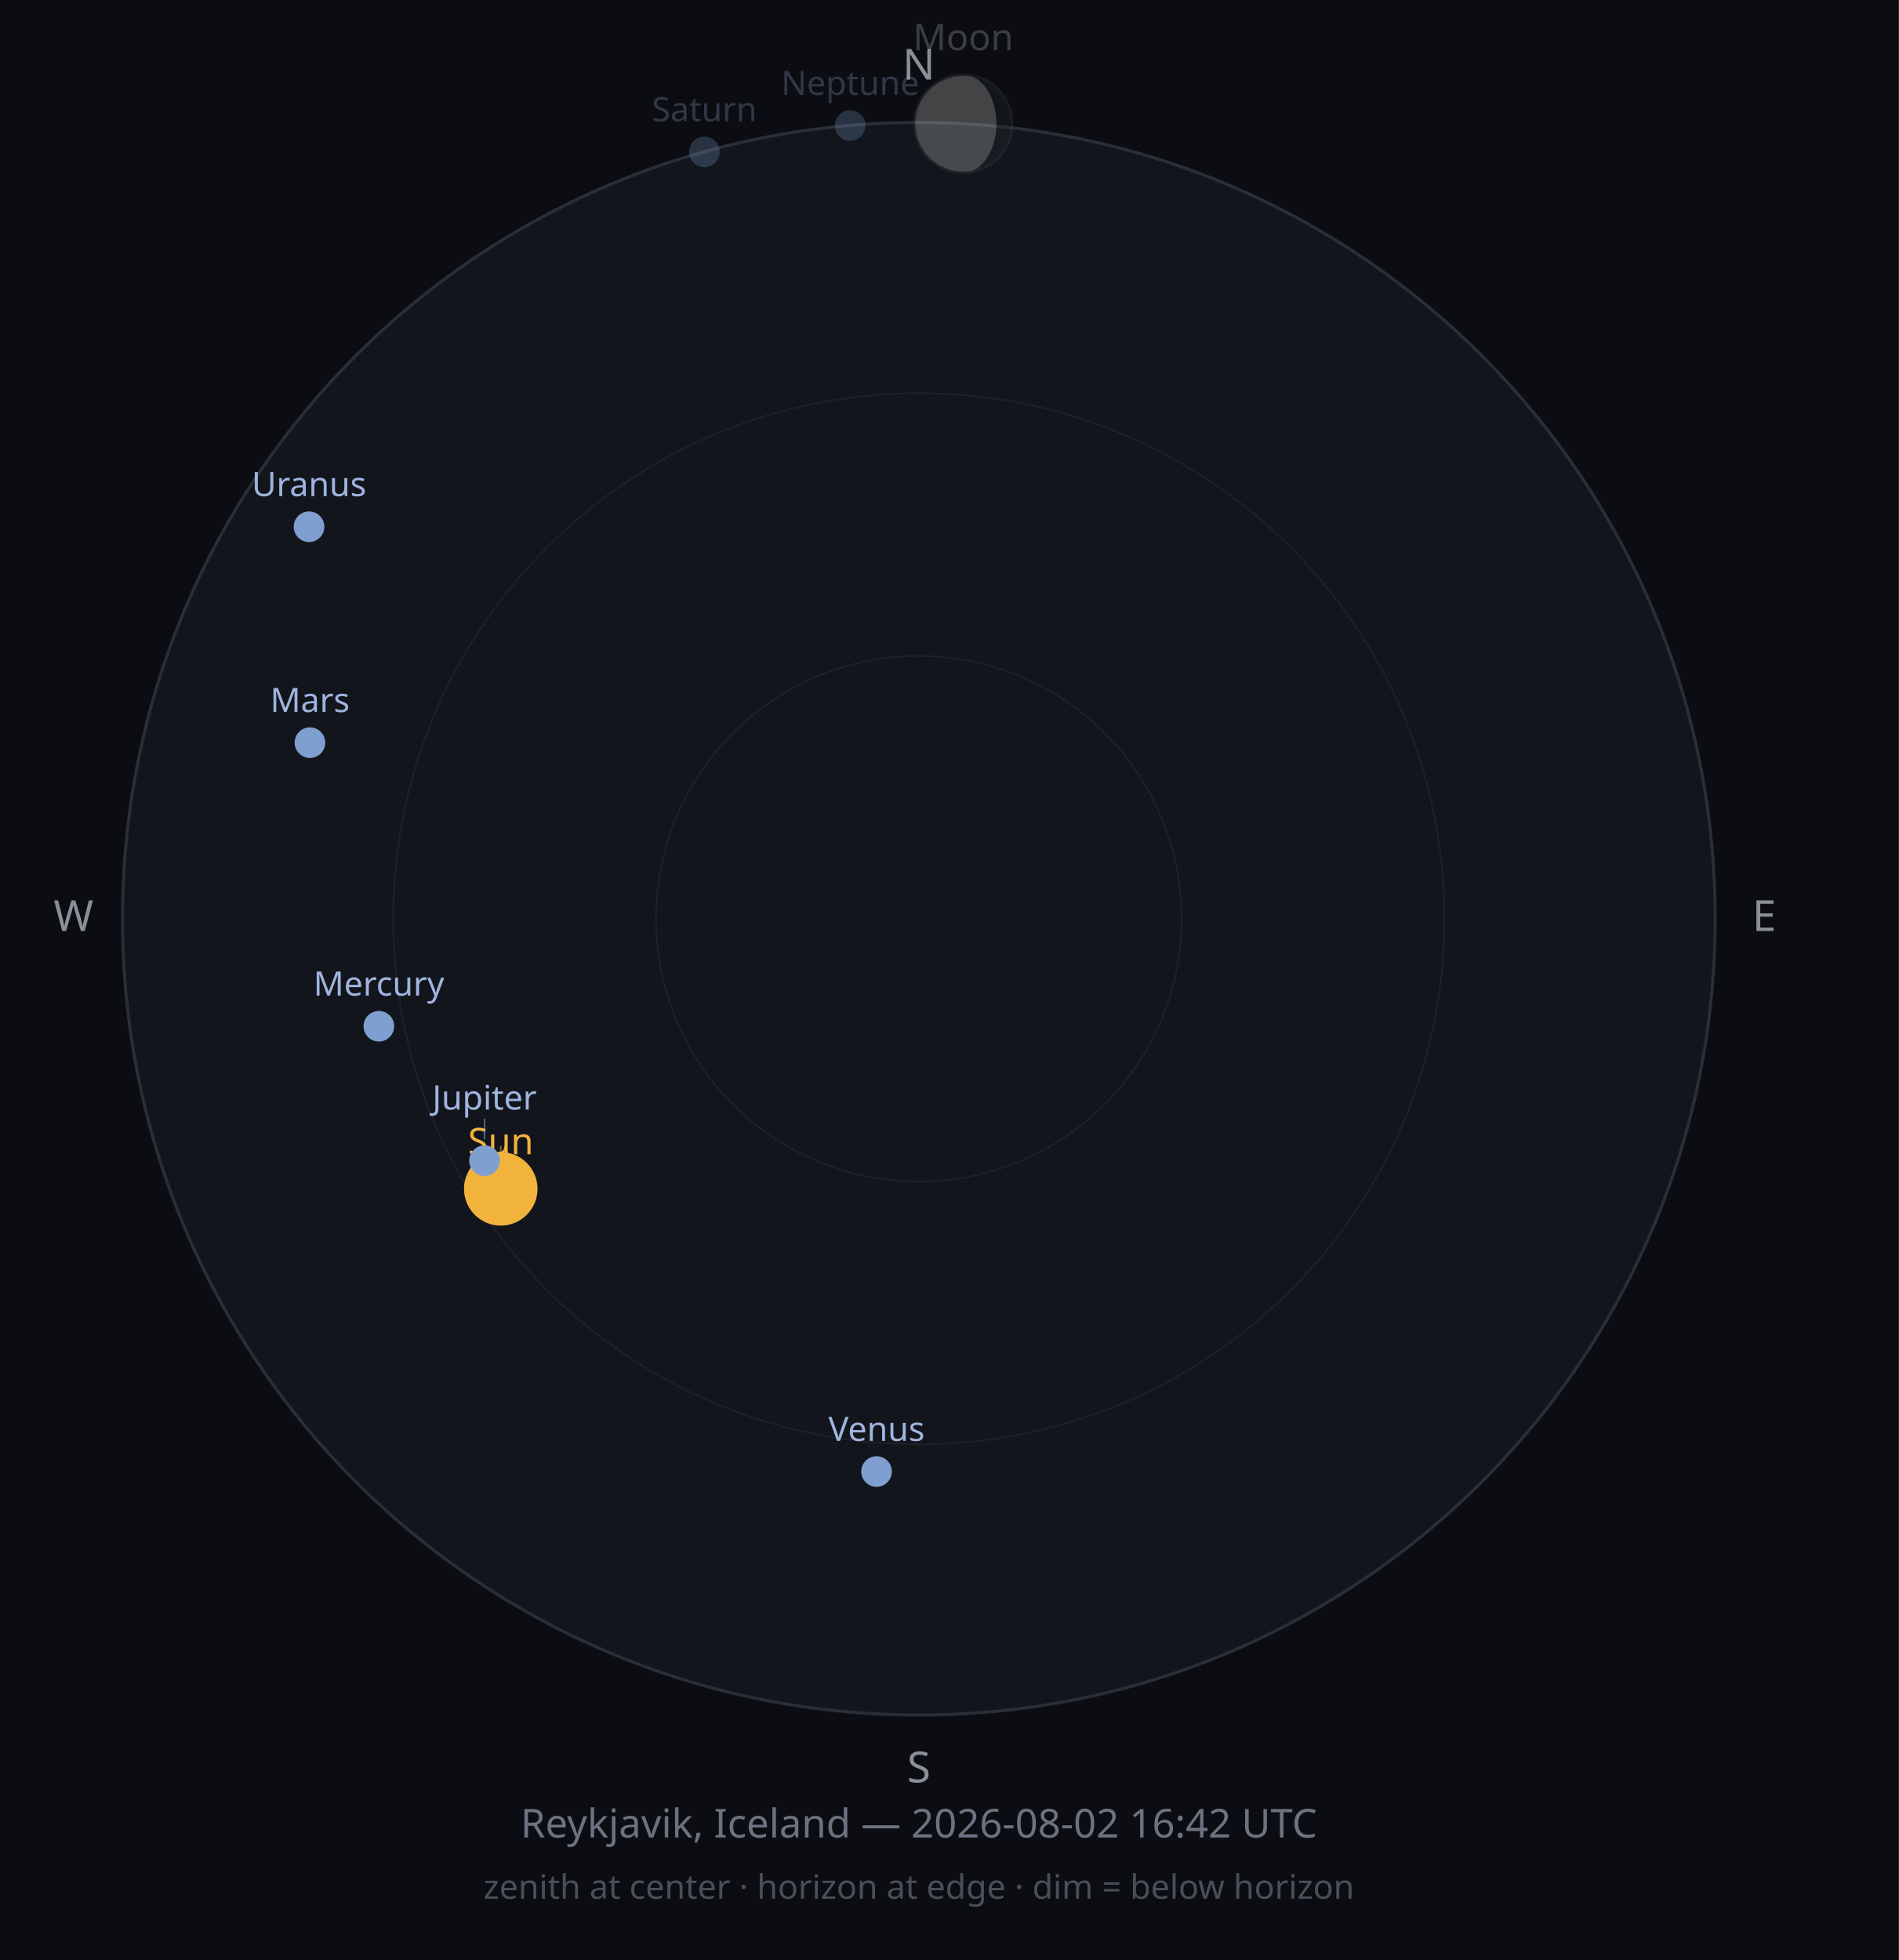
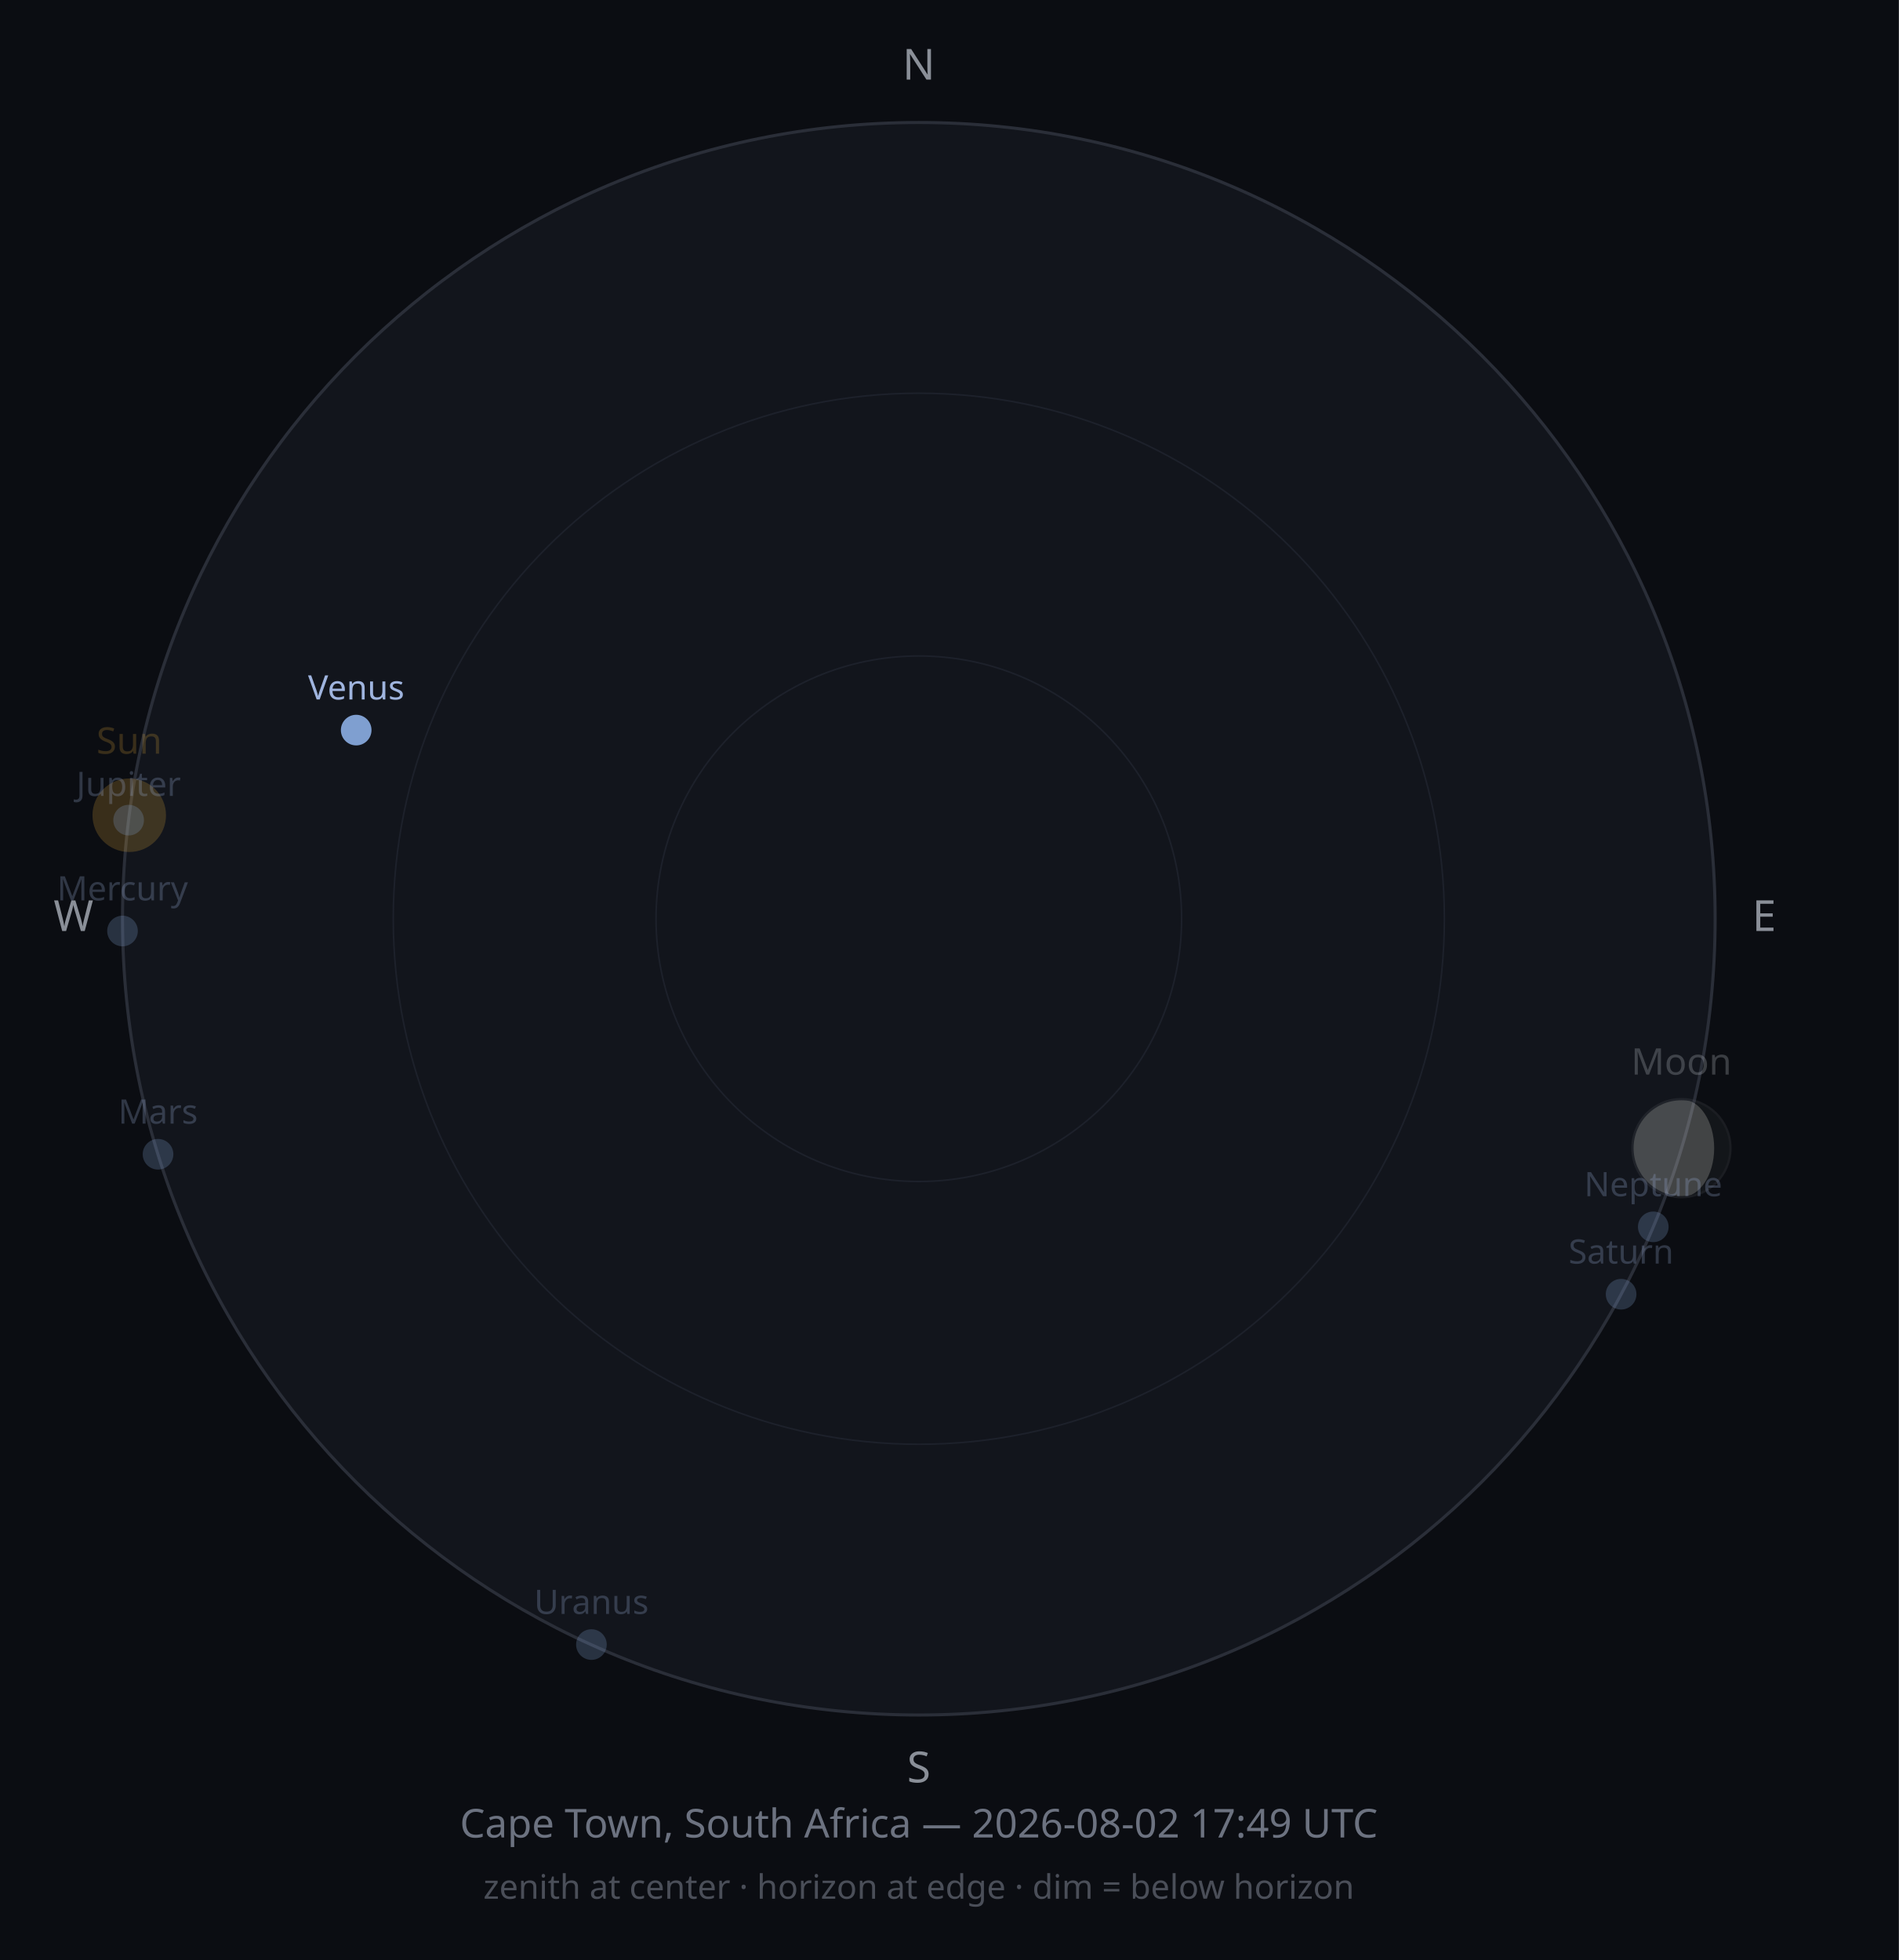
<svg xmlns="http://www.w3.org/2000/svg" width="620" height="640" viewBox="0 0 620 640">
  <rect width="620" height="640" fill="#0B0D12" />
  <circle cx="300" cy="300" r="260" fill="#12151C" stroke="#2A2E38" stroke-width="1" />
  <circle cx="300" cy="300" r="171.6" fill="none" stroke="#1D212B" stroke-width="0.5" />
  <circle cx="300" cy="300" r="85.8" fill="none" stroke="#1D212B" stroke-width="0.5" />
  <text x="300" y="26" font-size="14" fill="#8A8F98" text-anchor="middle" font-family="sans-serif">N</text>
  <text x="576" y="304" font-size="14" fill="#8A8F98" text-anchor="middle" font-family="sans-serif">E</text>
  <text x="300" y="582" font-size="14" fill="#8A8F98" text-anchor="middle" font-family="sans-serif">S</text>
  <text x="24" y="304" font-size="14" fill="#8A8F98" text-anchor="middle" font-family="sans-serif">W</text>
-   <circle cx="163.5" cy="388.2" r="12" fill="#F2B33D" opacity="1" />
-   <line x1="163.5" y1="374.2" x2="163.5" y2="379.9" stroke="#F2B33D" stroke-width="0.5" opacity="0.50" />
-   <text x="163.5" y="376.9" font-size="12" fill="#F2B33D" opacity="1" text-anchor="middle" font-family="sans-serif">Sun</text>
+   <circle cx="42.2" cy="266.2" r="12" fill="#F2B33D" opacity="0.2" />
+   <text x="42.2" y="246.1" font-size="12" fill="#F2B33D" opacity="0.2" text-anchor="middle" font-family="sans-serif">Sun</text>
  <g opacity="0.25">
-     <circle cx="314.5" cy="40.4" r="16" fill="#2B2E33" />
-     <path d="M314.505,24.405 A16,16 0 0,0 314.505,56.405 A10.828,16 0 0,0 314.505,24.405 Z" fill="#E8E6DE" />
-     <circle cx="314.5" cy="40.4" r="16" fill="none" stroke="#4A4D52" stroke-width="0.75" />
+     <circle cx="549.0" cy="374.9" r="16" fill="#2B2E33" />
+     <path d="M548.974,358.912 A16,16 0 0,0 548.974,390.912 A10.713,16 0 0,0 548.974,358.912 Z" fill="#E8E6DE" />
+     <circle cx="549.0" cy="374.9" r="16" fill="none" stroke="#4A4D52" stroke-width="0.75" />
  </g>
-   <text x="314.5" y="16.4" font-size="12" fill="#C9CDD3" opacity="0.25" text-anchor="middle" font-family="sans-serif">Moon</text>
-   <circle cx="123.7" cy="335.1" r="5" fill="#7F9FD0" opacity="1" />
-   <text x="123.7" y="325.1" font-size="11" fill="#9FB4DE" opacity="1" text-anchor="middle" font-family="sans-serif">Mercury</text>
-   <circle cx="286.2" cy="480.5" r="5" fill="#7F9FD0" opacity="1" />
-   <text x="286.2" y="470.5" font-size="11" fill="#9FB4DE" opacity="1" text-anchor="middle" font-family="sans-serif">Venus</text>
-   <circle cx="101.2" cy="242.5" r="5" fill="#7F9FD0" opacity="1" />
-   <text x="101.2" y="232.5" font-size="11" fill="#9FB4DE" opacity="1" text-anchor="middle" font-family="sans-serif">Mars</text>
-   <circle cx="158.2" cy="379.0" r="5" fill="#7F9FD0" opacity="1" />
-   <line x1="158.2" y1="372.0" x2="158.2" y2="365.3" stroke="#9FB4DE" stroke-width="0.5" opacity="0.50" />
-   <text x="158.2" y="362.3" font-size="11" fill="#9FB4DE" opacity="1" text-anchor="middle" font-family="sans-serif">Jupiter</text>
-   <circle cx="230.0" cy="49.6" r="5" fill="#7F9FD0" opacity="0.25" />
-   <text x="230.0" y="39.6" font-size="11" fill="#9FB4DE" opacity="0.25" text-anchor="middle" font-family="sans-serif">Saturn</text>
-   <circle cx="100.9" cy="172.0" r="5" fill="#7F9FD0" opacity="1" />
-   <text x="100.9" y="162.0" font-size="11" fill="#9FB4DE" opacity="1" text-anchor="middle" font-family="sans-serif">Uranus</text>
-   <circle cx="277.6" cy="41.0" r="5" fill="#7F9FD0" opacity="0.25" />
-   <text x="277.6" y="31.0" font-size="11" fill="#9FB4DE" opacity="0.25" text-anchor="middle" font-family="sans-serif">Neptune</text>
-   <text x="300" y="600" font-size="13" fill="#6C7280" text-anchor="middle" font-family="sans-serif">Reykjavik, Iceland — 2026-08-02 16:42 UTC</text>
+   <text x="549.0" y="350.9" font-size="12" fill="#C9CDD3" opacity="0.25" text-anchor="middle" font-family="sans-serif">Moon</text>
+   <circle cx="40.0" cy="304.0" r="5" fill="#7F9FD0" opacity="0.25" />
+   <text x="40.0" y="294.0" font-size="11" fill="#9FB4DE" opacity="0.25" text-anchor="middle" font-family="sans-serif">Mercury</text>
+   <circle cx="116.3" cy="238.4" r="5" fill="#7F9FD0" opacity="1" />
+   <text x="116.3" y="228.4" font-size="11" fill="#9FB4DE" opacity="1" text-anchor="middle" font-family="sans-serif">Venus</text>
+   <circle cx="51.6" cy="376.9" r="5" fill="#7F9FD0" opacity="0.25" />
+   <text x="51.6" y="366.9" font-size="11" fill="#9FB4DE" opacity="0.25" text-anchor="middle" font-family="sans-serif">Mars</text>
+   <circle cx="42.0" cy="267.8" r="5" fill="#7F9FD0" opacity="0.25" />
+   <text x="42.0" y="259.9" font-size="11" fill="#9FB4DE" opacity="0.25" text-anchor="middle" font-family="sans-serif">Jupiter</text>
+   <circle cx="529.3" cy="422.6" r="5" fill="#7F9FD0" opacity="0.25" />
+   <text x="529.3" y="412.6" font-size="11" fill="#9FB4DE" opacity="0.25" text-anchor="middle" font-family="sans-serif">Saturn</text>
+   <circle cx="193.1" cy="537.0" r="5" fill="#7F9FD0" opacity="0.25" />
+   <text x="193.1" y="527.0" font-size="11" fill="#9FB4DE" opacity="0.25" text-anchor="middle" font-family="sans-serif">Uranus</text>
+   <circle cx="539.8" cy="400.6" r="5" fill="#7F9FD0" opacity="0.25" />
+   <text x="539.8" y="390.6" font-size="11" fill="#9FB4DE" opacity="0.25" text-anchor="middle" font-family="sans-serif">Neptune</text>
+   <text x="300" y="600" font-size="13" fill="#6C7280" text-anchor="middle" font-family="sans-serif">Cape Town, South Africa — 2026-08-02 17:49 UTC</text>
  <text x="300" y="620" font-size="11" fill="#4A4E58" text-anchor="middle" font-family="sans-serif">zenith at center · horizon at edge · dim = below horizon</text>
</svg>
